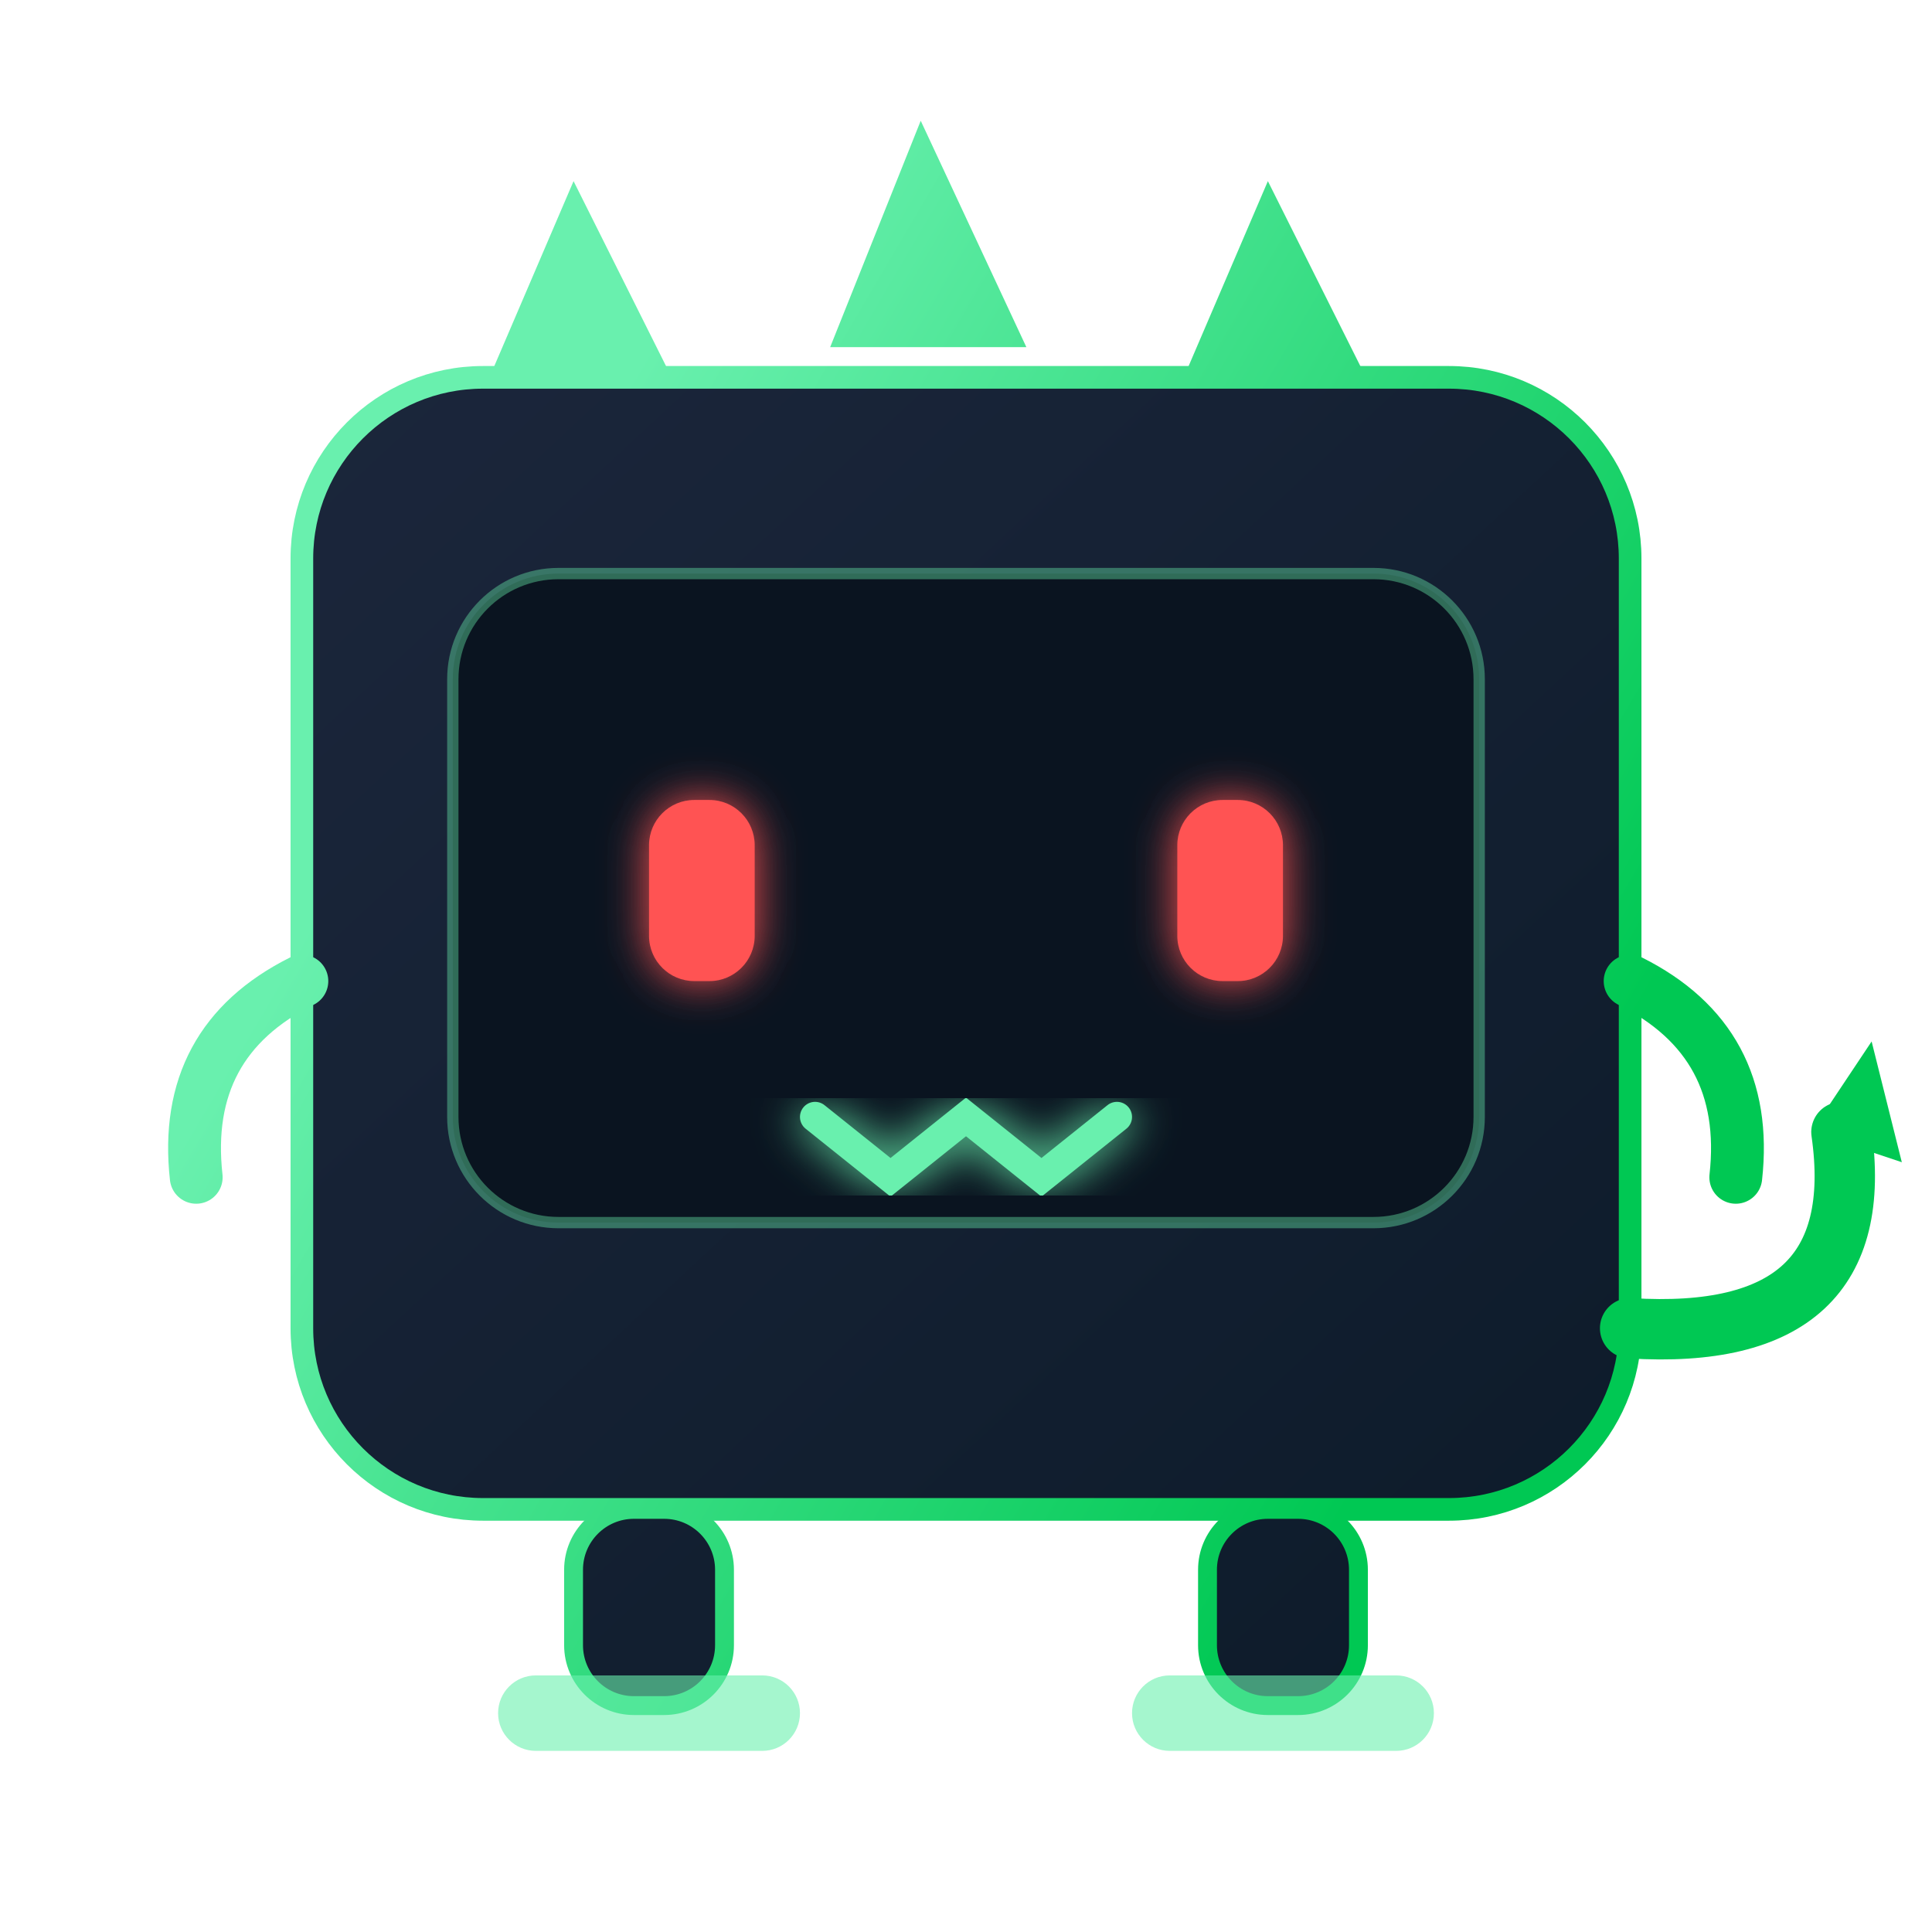
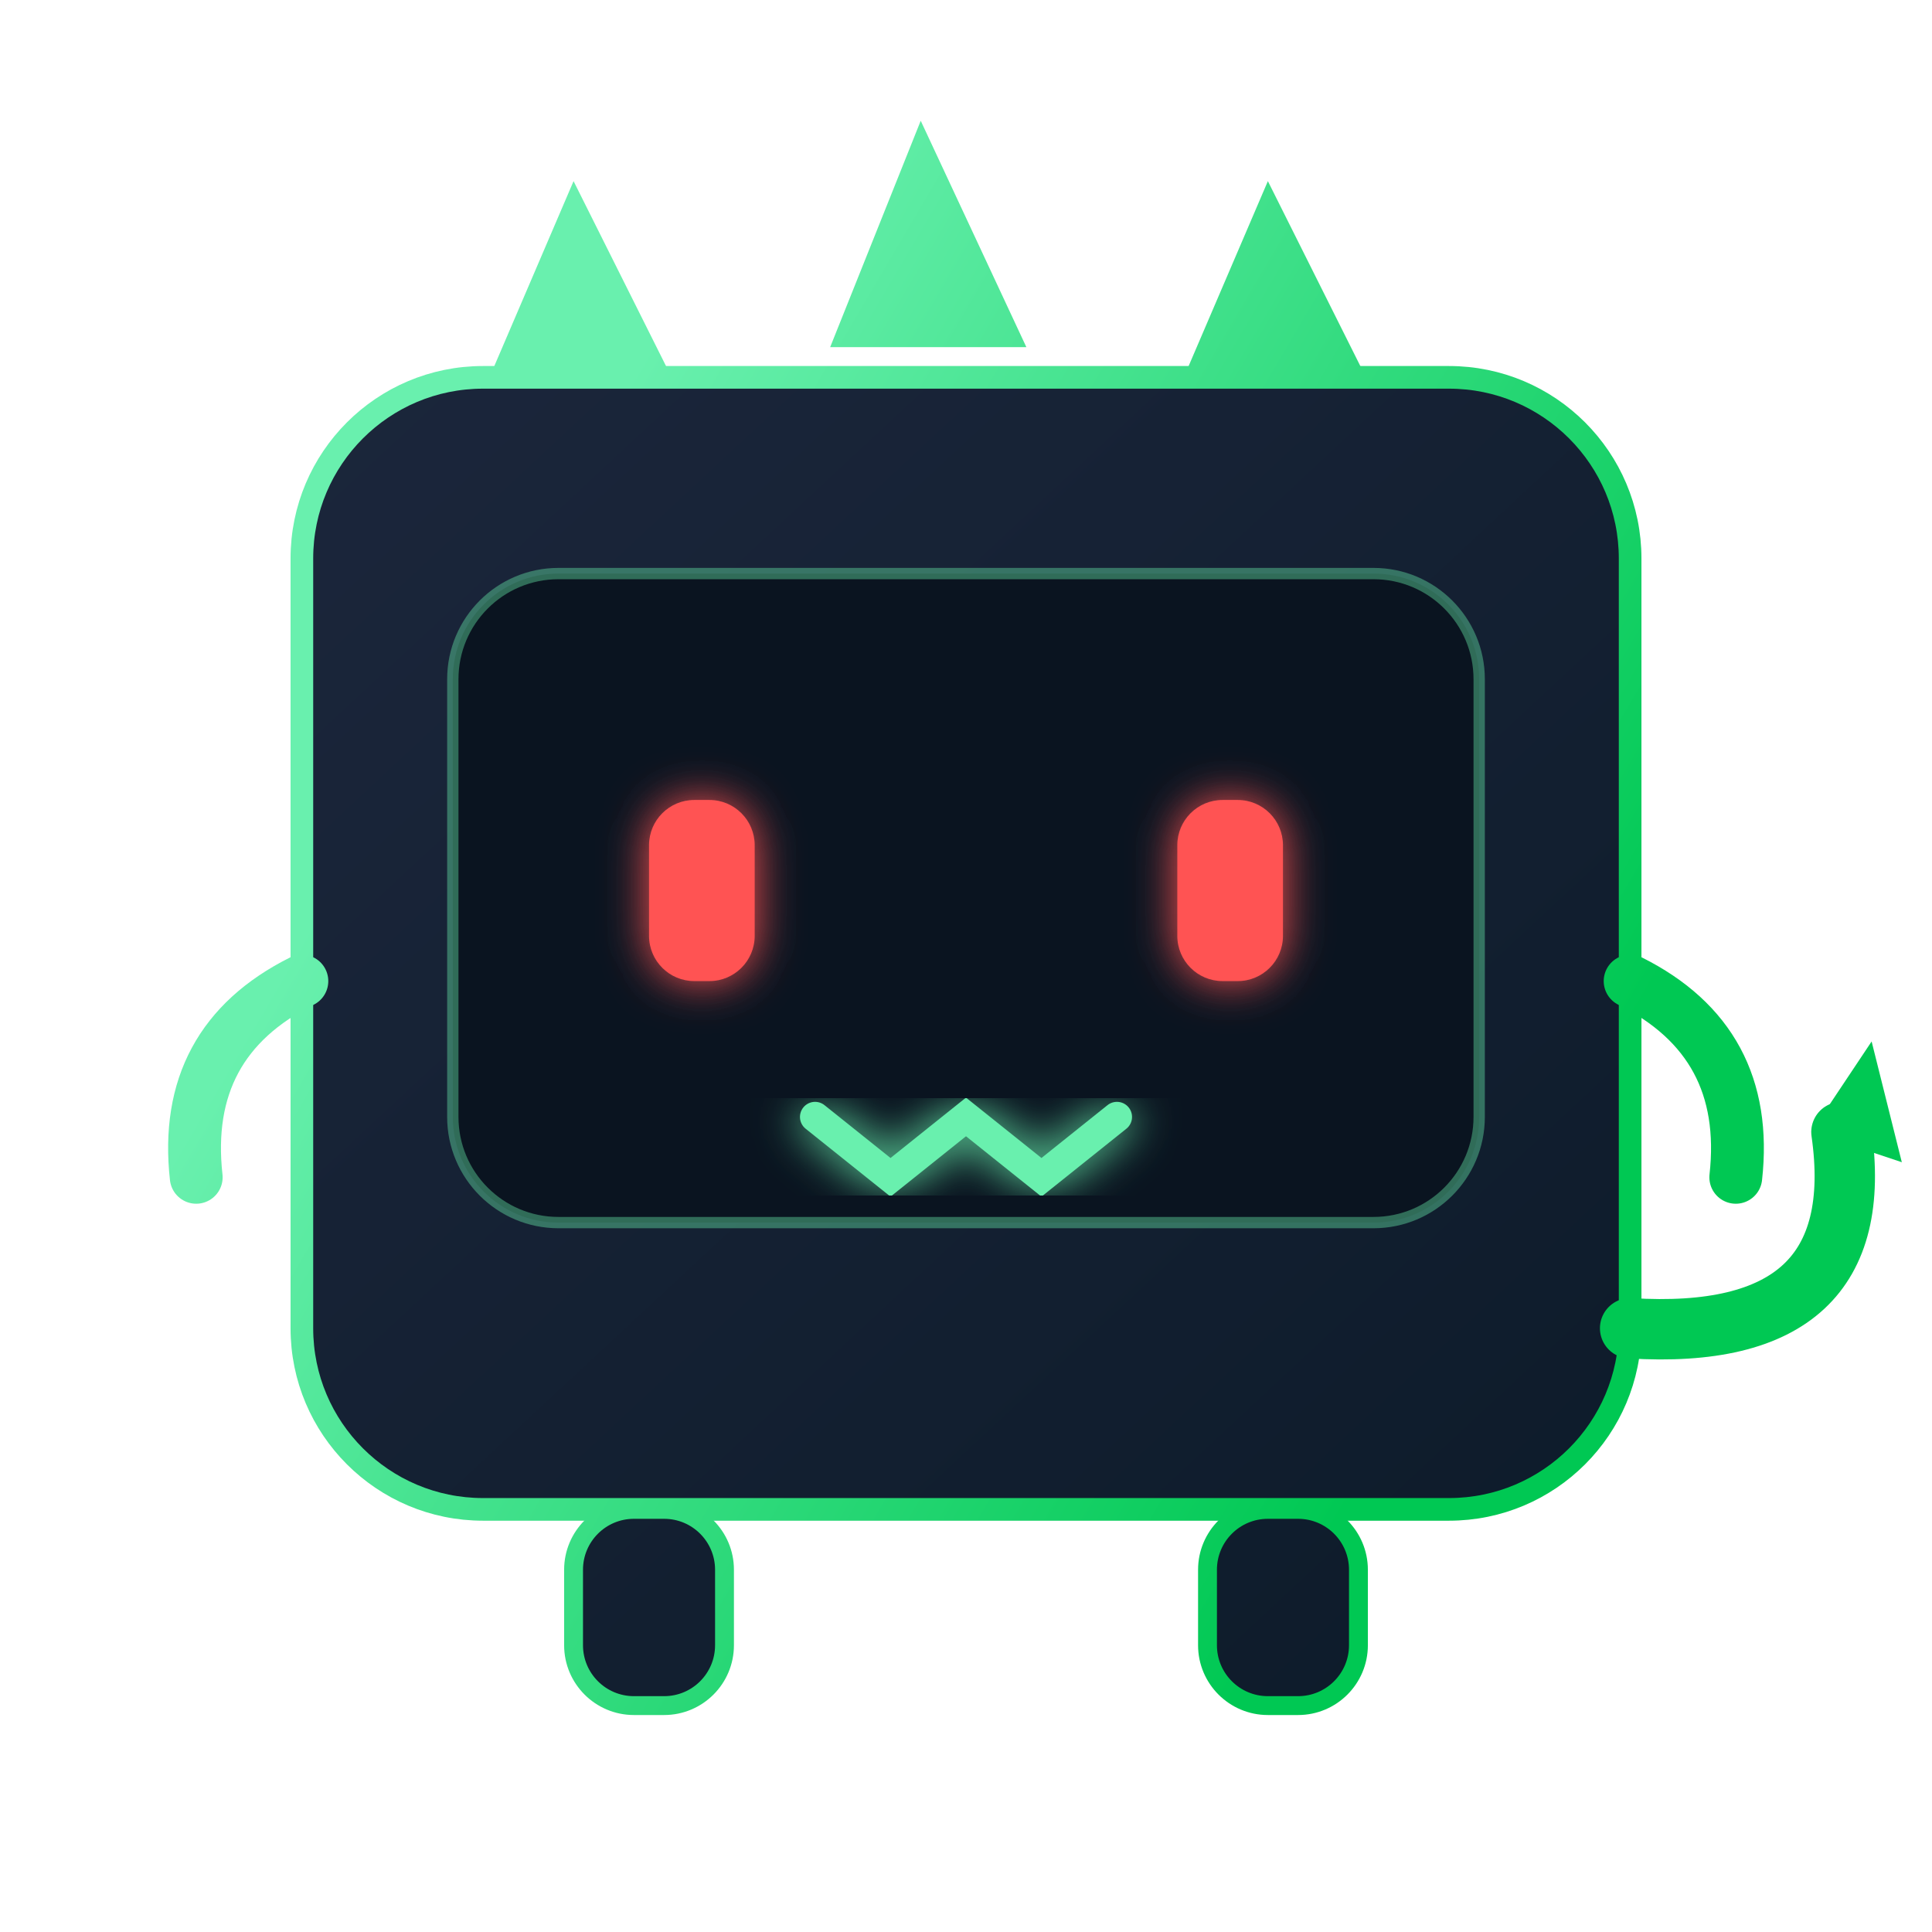
<svg xmlns="http://www.w3.org/2000/svg" width="256" height="256" viewBox="0 0 256 256" fill="none">
  <defs>
    <linearGradient id="bodyGrad" x1="48" y1="48" x2="208" y2="220" gradientUnits="userSpaceOnUse">
      <stop offset="0" stop-color="#1b263b" />
      <stop offset="1" stop-color="#0d1b2a" />
    </linearGradient>
    <linearGradient id="accentGrad" x1="60" y1="90" x2="196" y2="170" gradientUnits="userSpaceOnUse">
      <stop offset="0" stop-color="#69f0ae" />
      <stop offset="1" stop-color="#00c853" />
    </linearGradient>
    <filter id="glow" x="-30%" y="-30%" width="160%" height="160%">
      <feGaussianBlur stdDeviation="3" result="blur" />
      <feMerge>
        <feMergeNode in="blur" />
        <feMergeNode in="SourceGraphic" />
      </feMerge>
    </filter>
  </defs>
  <g id="pet-body-group">
    <path d="M64 52 L76 24 L90 52 Z" fill="url(#accentGrad)" />
    <path d="M110 46 L122 16 L136 46 Z" fill="url(#accentGrad)" />
    <path d="M156 52 L168 24 L182 52 Z" fill="url(#accentGrad)" />
    <rect x="40" y="50" width="176" height="150" rx="24" fill="url(#bodyGrad)" stroke="url(#accentGrad)" stroke-width="3" />
    <rect x="60" y="76" width="136" height="86" rx="14" fill="#0a1420" stroke="#69f0ae" stroke-opacity="0.4" stroke-width="1.5" />
    <g filter="url(#glow)">
      <rect x="86" y="106" width="14" height="24" rx="6" fill="#ff5252">
        <animate attributeName="height" values="24;2;24" keyTimes="0;0.5;1" dur="3.2s" repeatCount="indefinite" />
        <animate attributeName="y" values="106;118;106" keyTimes="0;0.5;1" dur="3.2s" repeatCount="indefinite" />
      </rect>
      <rect x="156" y="106" width="14" height="24" rx="6" fill="#ff5252">
        <animate attributeName="height" values="24;2;24" keyTimes="0;0.5;1" dur="3.2s" repeatCount="indefinite" />
        <animate attributeName="y" values="106;118;106" keyTimes="0;0.5;1" dur="3.2s" repeatCount="indefinite" />
      </rect>
    </g>
    <path d="M108 148 L118 156 L128 148 L138 156 L148 148" stroke="#69f0ae" stroke-width="4" fill="none" stroke-linecap="round" filter="url(#glow)" />
    <path d="M40 130 Q24 138 26 156" stroke="url(#accentGrad)" stroke-width="7" stroke-linecap="round" fill="none" />
    <path d="M216 130 Q232 138 230 156" stroke="url(#accentGrad)" stroke-width="7" stroke-linecap="round" fill="none" />
    <rect x="76" y="200" width="20" height="26" rx="8" fill="url(#bodyGrad)" stroke="url(#accentGrad)" stroke-width="2.5" />
    <rect x="160" y="200" width="20" height="26" rx="8" fill="url(#bodyGrad)" stroke="url(#accentGrad)" stroke-width="2.5" />
-     <rect x="66" y="222" width="40" height="10" rx="5" fill="#69f0ae" fill-opacity="0.6" />
-     <rect x="150" y="222" width="40" height="10" rx="5" fill="#69f0ae" fill-opacity="0.6" />
    <path d="M216 176 Q248 178 244 150" stroke="url(#accentGrad)" stroke-width="8" stroke-linecap="round" fill="none" />
    <path d="M240 150 L248 138 L252 154 Z" fill="url(#accentGrad)" />
  </g>
</svg>
